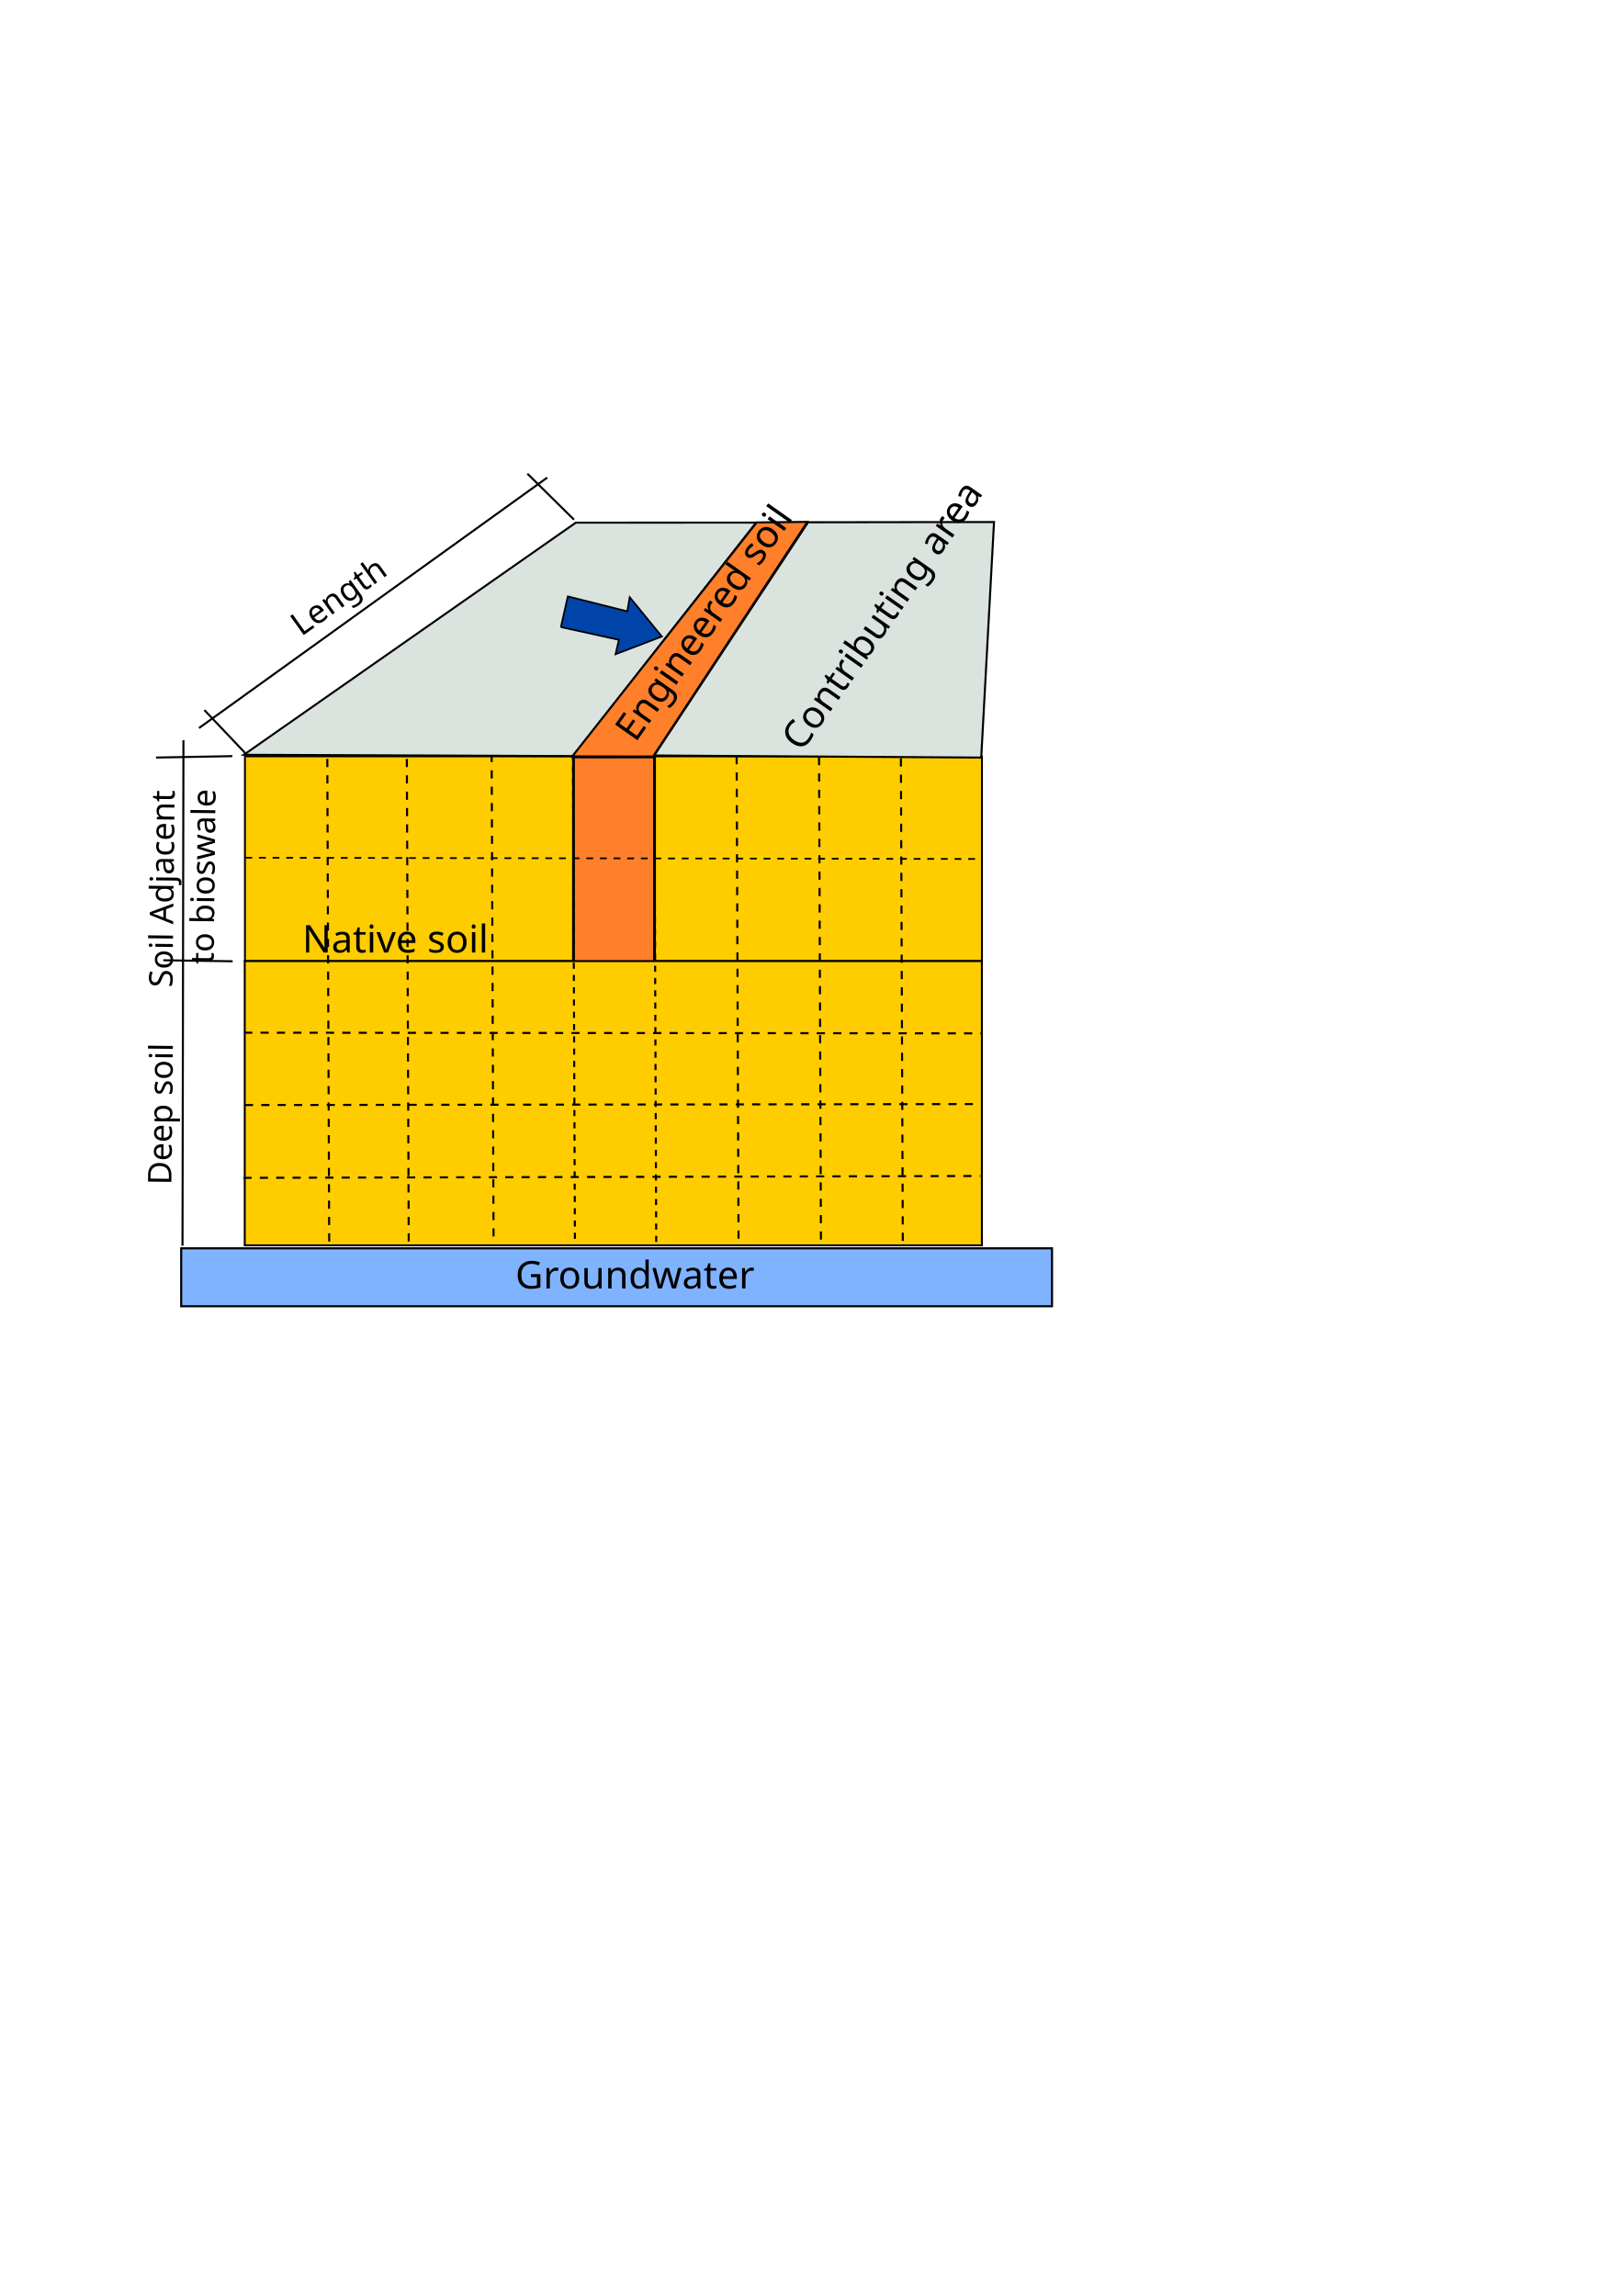
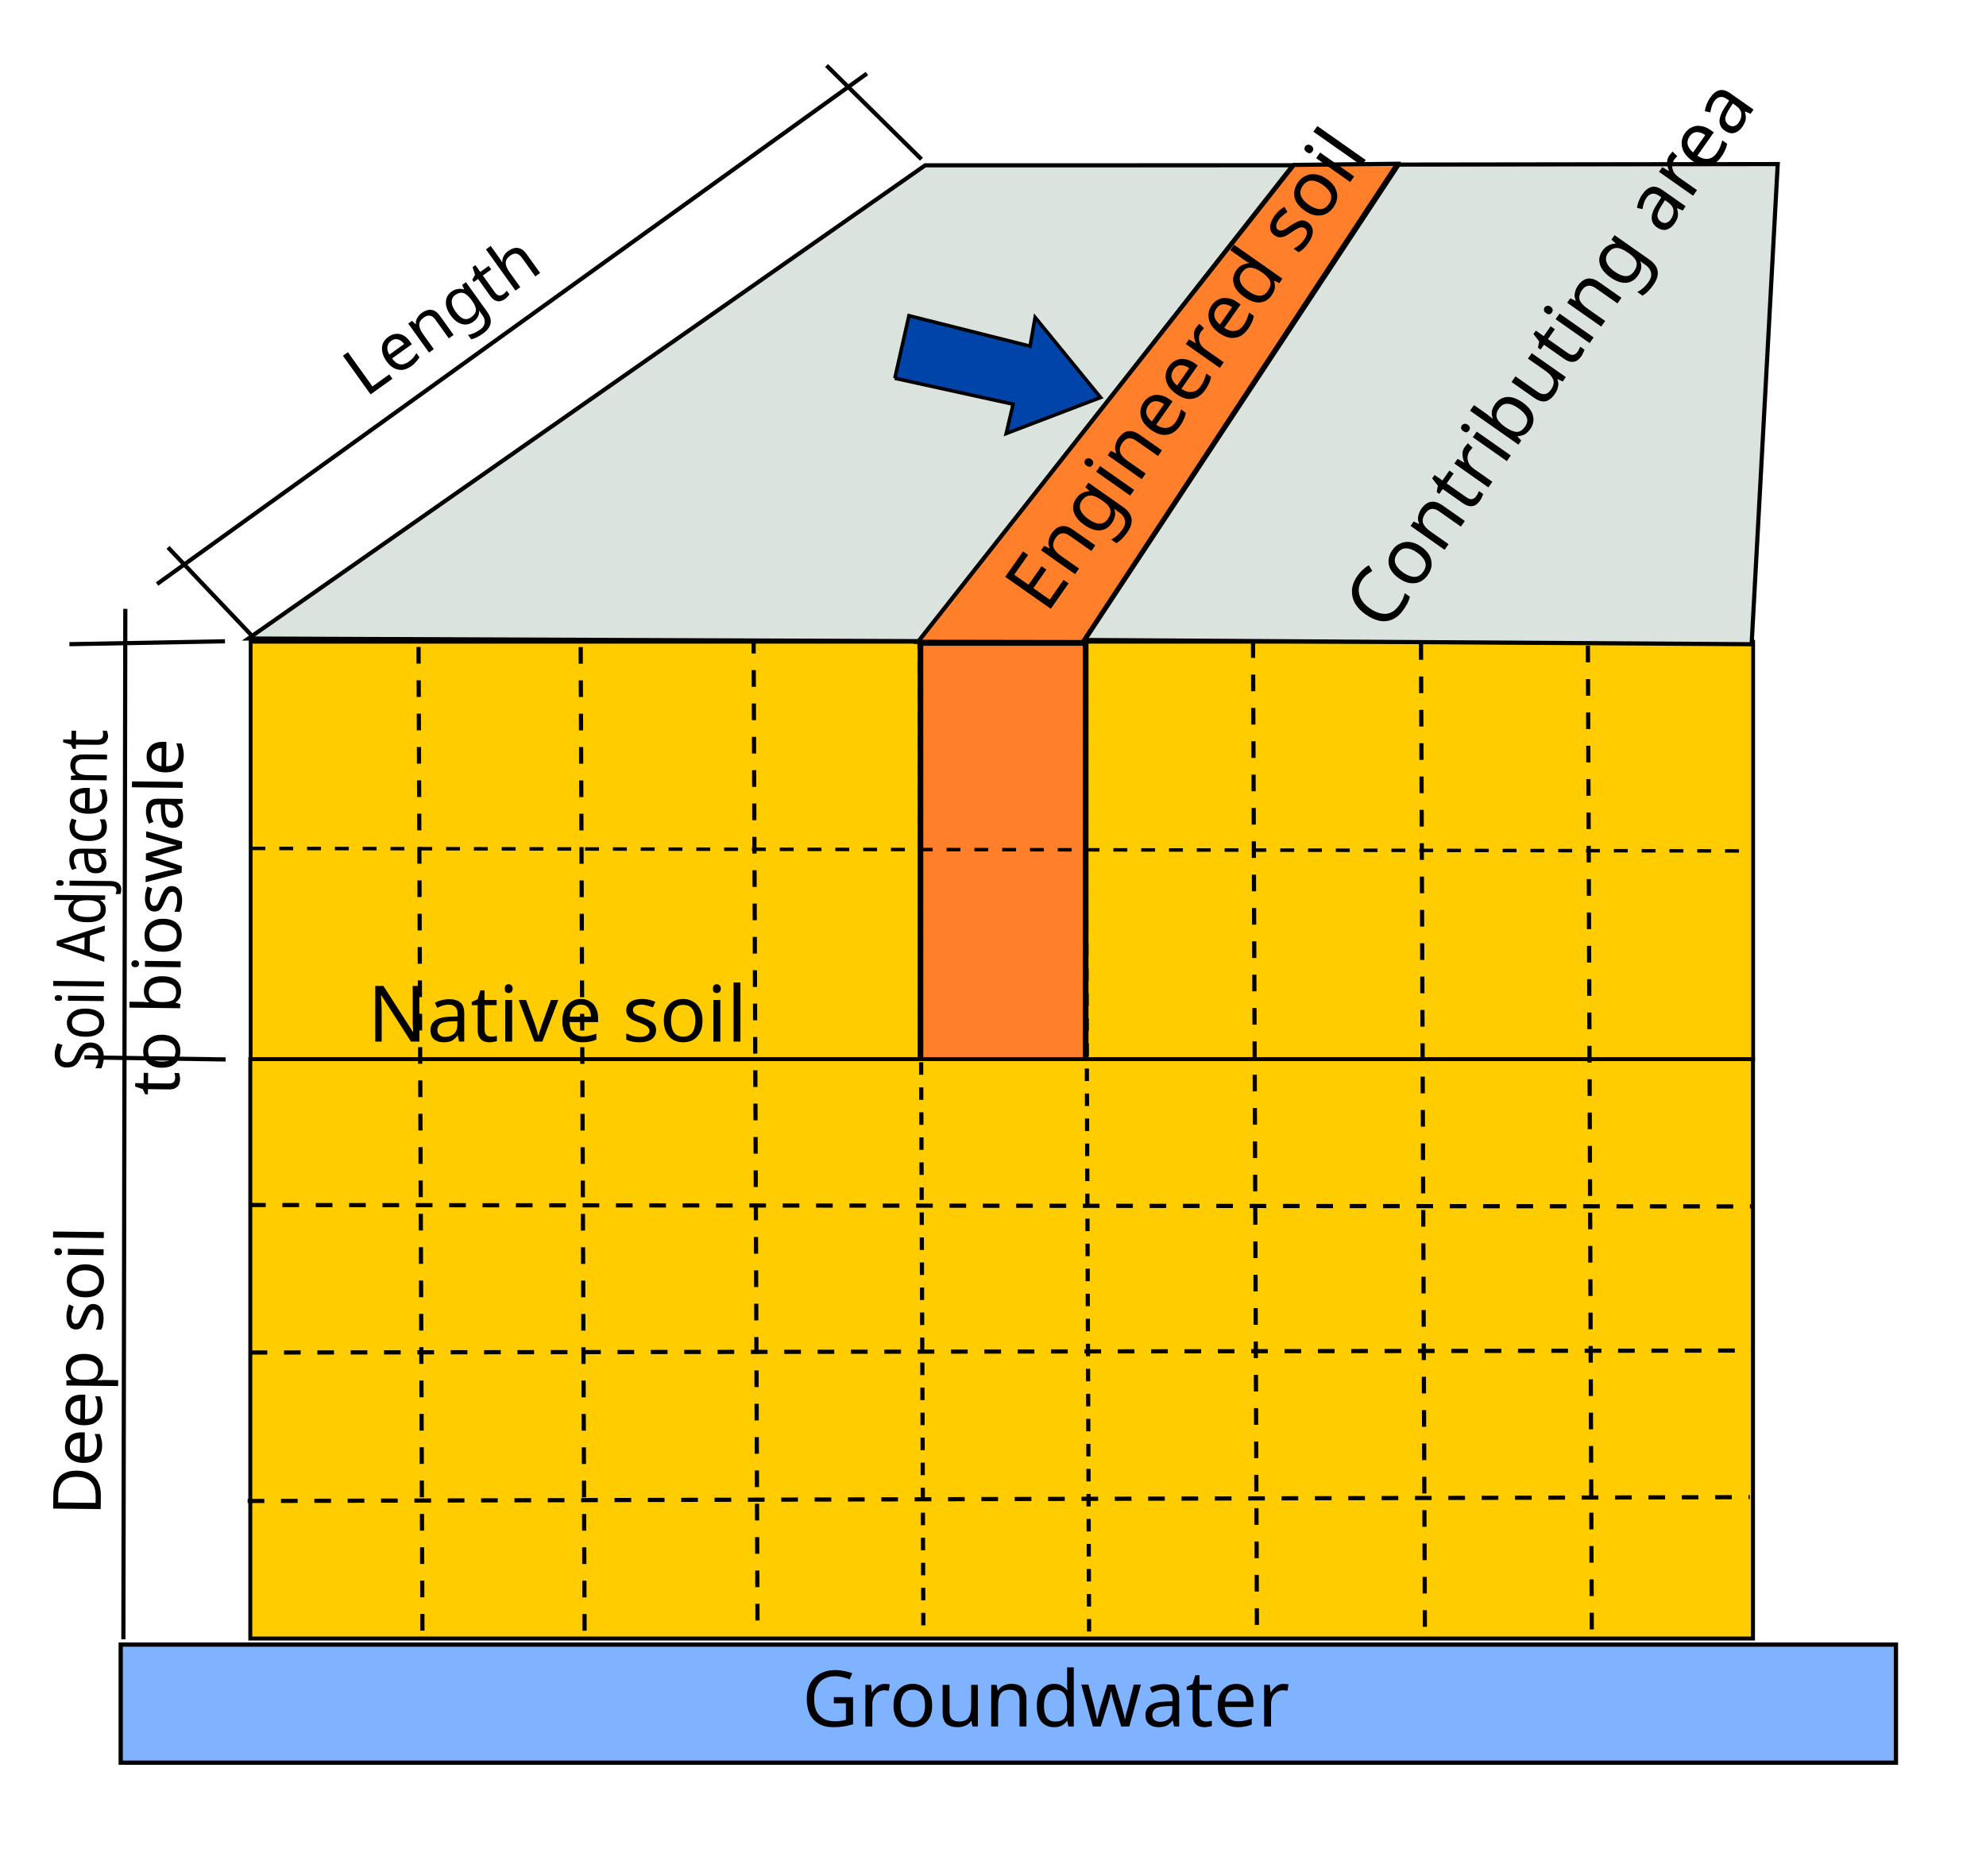
- <svg xmlns="http://www.w3.org/2000/svg" width="210mm" height="297mm" viewBox="0 0 210 297" version="1.1" id="svg40803">
+ <svg xmlns="http://www.w3.org/2000/svg" width="126mm" height="119mm" viewBox="0 0 126 119" version="1.1" id="svg40803">
  <defs id="defs40800">
    </defs>
  <g id="layer1">
-     <rect style="fill:#ffcc00;stroke:#020000;stroke-width:0.24;stroke-dasharray:none" id="rect41293-9-7" width="95.325" height="26.485" x="31.677" y="97.838" />
-     <rect style="fill:#ff7f2a;stroke:#020000;stroke-width:0.361;stroke-dasharray:none" id="rect41293" width="10.482" height="26.618" x="74.171" y="97.914" />
-     <rect style="fill:#ffcc00;stroke:#020000;stroke-width:0.251;stroke-dasharray:none" id="rect41293-9-7-2" width="95.337" height="36.769" x="31.654" y="124.322" />
-     <rect style="fill:#80b3ff;stroke:#020000;stroke-width:0.271;stroke-dasharray:none" id="rect41293-9-7-2-1" width="112.627" height="7.496" x="23.434" y="161.475" />
-     <path style="fill:none;stroke:#000000;stroke-width:0.22px;stroke-linecap:butt;stroke-linejoin:miter;stroke-opacity:1;stroke-dasharray:0.882,0.882;stroke-dashoffset:0" d="m 31.729,110.952 c 0,0 95.315,0.161 95.315,0.161" id="path42423" />
-     <path style="fill:none;stroke:#000000;stroke-width:0.265px;stroke-linecap:butt;stroke-linejoin:miter;stroke-opacity:1;stroke-dasharray:1.058,1.058;stroke-dashoffset:0" d="m 42.33,98.169 c 0,0 0.249,63.204 0.249,63.204" id="path42427" />
-     <path style="fill:none;stroke:#000000;stroke-width:0.265px;stroke-linecap:butt;stroke-linejoin:miter;stroke-opacity:1;stroke-dasharray:1.058,1.058;stroke-dashoffset:0" d="m 52.617,98.173 c 0,0 0.249,63.204 0.249,63.204" id="path42427-5" />
-     <path style="fill:none;stroke:#000000;stroke-width:0.265px;stroke-linecap:butt;stroke-linejoin:miter;stroke-dasharray:1.058, 1.058;stroke-dashoffset:0;stroke-opacity:1" d="m 63.587,97.525 c 0,0 0.249,63.204 0.249,63.204" id="path42427-4" />
-     <path style="fill:none;stroke:#000000;stroke-width:0.265px;stroke-linecap:butt;stroke-linejoin:miter;stroke-opacity:1;stroke-dasharray:0.794,0.794;stroke-dashoffset:0" d="m 74.108,97.528 c 0,0 0.249,63.204 0.249,63.204" id="path42427-5-1" />
-     <path style="fill:none;stroke:#000000;stroke-width:0.265px;stroke-linecap:butt;stroke-linejoin:miter;stroke-opacity:1;stroke-dasharray:0.794,0.794;stroke-dashoffset:0" d="m 84.624,97.923 c 0,0 0.249,63.204 0.249,63.204" id="path42427-0" />
-     <path style="fill:none;stroke:#000000;stroke-width:0.265px;stroke-linecap:butt;stroke-linejoin:miter;stroke-dasharray:1.058, 1.058;stroke-dashoffset:0;stroke-opacity:1" d="m 95.272,97.805 c 0,0 0.249,63.204 0.249,63.204" id="path42427-5-4" />
-     <path style="fill:none;stroke:#000000;stroke-width:0.265px;stroke-linecap:butt;stroke-linejoin:miter;stroke-opacity:1;stroke-dasharray:1.058,1.058;stroke-dashoffset:0" d="m 105.929,97.928 c 0,0 0.249,63.204 0.249,63.204" id="path42427-4-0" />
-     <path style="fill:none;stroke:#000000;stroke-width:0.265px;stroke-linecap:butt;stroke-linejoin:miter;stroke-dasharray:1.058, 1.058;stroke-dashoffset:0;stroke-opacity:1" d="m 116.517,98.09 c 0,0 0.249,63.204 0.249,63.204" id="path42427-5-1-8" />
-     <path style="fill:none;stroke:#000000;stroke-width:0.265px;stroke-linecap:butt;stroke-linejoin:miter;stroke-opacity:1;stroke-dasharray:1.058,1.058;stroke-dashoffset:0" d="m 31.576,133.582 c 0,0 95.317,0.091 95.317,0.091" id="path42715" />
-     <path style="fill:none;stroke:#000000;stroke-width:0.265px;stroke-linecap:butt;stroke-linejoin:miter;stroke-opacity:1;stroke-dasharray:1.058,1.058;stroke-dashoffset:0" d="m 31.675,142.943 c 0,0 95.246,-0.128 95.246,-0.128" id="path42719" />
-     <path style="fill:none;stroke:#000000;stroke-width:0.265px;stroke-linecap:butt;stroke-linejoin:miter;stroke-opacity:1;stroke-dasharray:1.058,1.058;stroke-dashoffset:0" d="m 31.486,152.362 c 0,0 95.302,-0.244 95.302,-0.244" id="path42723" />
-     <path style="fill:#dbe3de;stroke:#000000;stroke-width:0.263px;stroke-linecap:butt;stroke-linejoin:miter;stroke-opacity:1" d="m 31.536,97.634 c 0,0 42.936,-30.027 42.936,-30.027 0,0 23.322,-0.004 23.322,-0.004 0,0 -23.697,30.198 -23.697,30.198 0,0 -42.561,-0.167 -42.561,-0.167 z" id="path42727" />
-     <path style="fill:#dbe3de;stroke:#000000;stroke-width:0.264px;stroke-linecap:butt;stroke-linejoin:miter;stroke-opacity:1" d="m 84.606,97.727 c 0,0 19.909,-30.168 19.909,-30.168 0,0 24.046,-0.033 24.046,-0.033 0,0 -1.655,30.469 -1.655,30.469 0,0 -42.3,-0.269 -42.3,-0.269 z" id="path42727-1" />
-     <path style="fill:#ff7f2a;fill-opacity:1;stroke:#000000;stroke-width:0.264px;stroke-linecap:butt;stroke-linejoin:miter;stroke-opacity:1" d="m 74.014,97.842 c 0,0 10.45,0.017 10.45,0.017 0,0 19.954,-30.351 19.954,-30.351 0,0 -6.552,0.072 -6.552,0.072 0,0 -23.852,30.262 -23.852,30.262 z" id="path42883" />
-     <text xml:space="preserve" style="font-size:4.939px;line-height:1.25;font-family:Padauk;-inkscape-font-specification:Padauk;letter-spacing:0px;word-spacing:0px;stroke-width:0.265" x="39.101" y="123.209" id="text43303">
-       <tspan id="tspan43301" style="font-size:4.939px;stroke-width:0.265" x="39.101" y="123.209">Native soil</tspan>
+     <rect style="fill:#ffcc00;stroke:#020000;stroke-width:0.24;stroke-dasharray:none" id="rect41293-9-7" width="95.325" height="26.485" x="15.903" y="40.723" />
+     <rect style="fill:#ff7f2a;stroke:#020000;stroke-width:0.361;stroke-dasharray:none" id="rect41293" width="10.482" height="26.618" x="58.397" y="40.799" />
+     <rect style="fill:#ffcc00;stroke:#020000;stroke-width:0.251;stroke-dasharray:none" id="rect41293-9-7-2" width="95.337" height="36.769" x="15.88" y="67.207" />
+     <rect style="fill:#80b3ff;stroke:#020000;stroke-width:0.271;stroke-dasharray:none" id="rect41293-9-7-2-1" width="112.627" height="7.496" x="7.659" y="104.359" />
+     <path style="fill:none;stroke:#000000;stroke-width:0.22px;stroke-linecap:butt;stroke-linejoin:miter;stroke-dasharray:0.882, 0.882;stroke-dashoffset:0;stroke-opacity:1" d="m 15.954,53.837 c 0,0 95.315,0.161 95.315,0.161" id="path42423" />
+     <path style="fill:none;stroke:#000000;stroke-width:0.265px;stroke-linecap:butt;stroke-linejoin:miter;stroke-dasharray:1.058, 1.058;stroke-dashoffset:0;stroke-opacity:1" d="m 26.555,41.054 c 0,0 0.249,63.204 0.249,63.204" id="path42427" />
+     <path style="fill:none;stroke:#000000;stroke-width:0.265px;stroke-linecap:butt;stroke-linejoin:miter;stroke-dasharray:1.058, 1.058;stroke-dashoffset:0;stroke-opacity:1" d="m 36.842,41.058 c 0,0 0.249,63.204 0.249,63.204" id="path42427-5" />
+     <path style="fill:none;stroke:#000000;stroke-width:0.265px;stroke-linecap:butt;stroke-linejoin:miter;stroke-dasharray:1.058, 1.058;stroke-dashoffset:0;stroke-opacity:1" d="m 47.812,40.409 c 0,0 0.249,63.204 0.249,63.204" id="path42427-4" />
+     <path style="fill:none;stroke:#000000;stroke-width:0.265px;stroke-linecap:butt;stroke-linejoin:miter;stroke-dasharray:0.794, 0.794;stroke-dashoffset:0;stroke-opacity:1" d="m 58.334,40.413 c 0,0 0.249,63.204 0.249,63.204" id="path42427-5-1" />
+     <path style="fill:none;stroke:#000000;stroke-width:0.265px;stroke-linecap:butt;stroke-linejoin:miter;stroke-dasharray:0.794, 0.794;stroke-dashoffset:0;stroke-opacity:1" d="m 68.849,40.807 c 0,0 0.249,63.204 0.249,63.204" id="path42427-0" />
+     <path style="fill:none;stroke:#000000;stroke-width:0.265px;stroke-linecap:butt;stroke-linejoin:miter;stroke-dasharray:1.058, 1.058;stroke-dashoffset:0;stroke-opacity:1" d="m 79.497,40.689 c 0,0 0.249,63.204 0.249,63.204" id="path42427-5-4" />
+     <path style="fill:none;stroke:#000000;stroke-width:0.265px;stroke-linecap:butt;stroke-linejoin:miter;stroke-dasharray:1.058, 1.058;stroke-dashoffset:0;stroke-opacity:1" d="m 90.154,40.812 c 0,0 0.249,63.204 0.249,63.204" id="path42427-4-0" />
+     <path style="fill:none;stroke:#000000;stroke-width:0.265px;stroke-linecap:butt;stroke-linejoin:miter;stroke-dasharray:1.058, 1.058;stroke-dashoffset:0;stroke-opacity:1" d="m 100.743,40.975 c 0,0 0.249,63.204 0.249,63.204" id="path42427-5-1-8" />
+     <path style="fill:none;stroke:#000000;stroke-width:0.265px;stroke-linecap:butt;stroke-linejoin:miter;stroke-dasharray:1.058, 1.058;stroke-dashoffset:0;stroke-opacity:1" d="m 15.801,76.466 c 0,0 95.317,0.091 95.317,0.091" id="path42715" />
+     <path style="fill:none;stroke:#000000;stroke-width:0.265px;stroke-linecap:butt;stroke-linejoin:miter;stroke-dasharray:1.058, 1.058;stroke-dashoffset:0;stroke-opacity:1" d="m 15.9,85.828 c 0,0 95.246,-0.128 95.246,-0.128" id="path42719" />
+     <path style="fill:none;stroke:#000000;stroke-width:0.265px;stroke-linecap:butt;stroke-linejoin:miter;stroke-dasharray:1.058, 1.058;stroke-dashoffset:0;stroke-opacity:1" d="m 15.711,95.247 c 0,0 95.302,-0.244 95.302,-0.244" id="path42723" />
+     <path style="fill:#dbe3de;stroke:#000000;stroke-width:0.263px;stroke-linecap:butt;stroke-linejoin:miter;stroke-opacity:1" d="m 15.761,40.518 c 0,0 42.936,-30.027 42.936,-30.027 0,0 23.322,-0.004 23.322,-0.004 0,0 -23.697,30.198 -23.697,30.198 0,0 -42.561,-0.167 -42.561,-0.167 z" id="path42727" />
+     <path style="fill:#dbe3de;stroke:#000000;stroke-width:0.264px;stroke-linecap:butt;stroke-linejoin:miter;stroke-opacity:1" d="m 68.831,40.612 c 0,0 19.909,-30.168 19.909,-30.168 0,0 24.046,-0.033 24.046,-0.033 0,0 -1.655,30.469 -1.655,30.469 0,0 -42.3,-0.269 -42.3,-0.269 z" id="path42727-1" />
+     <path style="fill:#ff7f2a;fill-opacity:1;stroke:#000000;stroke-width:0.264px;stroke-linecap:butt;stroke-linejoin:miter;stroke-opacity:1" d="m 58.24,40.727 c 0,0 10.45,0.017 10.45,0.017 0,0 19.954,-30.351 19.954,-30.351 0,0 -6.552,0.072 -6.552,0.072 0,0 -23.852,30.262 -23.852,30.262 z" id="path42883" />
+     <text xml:space="preserve" style="font-size:4.939px;line-height:1.25;font-family:Padauk;-inkscape-font-specification:Padauk;letter-spacing:0px;word-spacing:0px;stroke-width:0.265" x="23.326" y="66.093" id="text43303">
+       <tspan id="tspan43301" style="font-size:4.939px;stroke-width:0.265" x="23.326" y="66.093">Native soil</tspan>
    </text>
-     <text xml:space="preserve" style="font-size:4.939px;line-height:1.25;font-family:Padauk;-inkscape-font-specification:Padauk;letter-spacing:0px;word-spacing:0px;stroke-width:0.265" x="-31.518" y="122.478" id="text43303-6" transform="rotate(-54.94689)">
-       <tspan id="tspan43301-6" style="font-size:4.939px;stroke-width:0.265" x="-31.518" y="122.478">Engineered soil</tspan>
+     <text xml:space="preserve" style="font-size:4.939px;line-height:1.25;font-family:Padauk;-inkscape-font-specification:Padauk;letter-spacing:0px;word-spacing:0px;stroke-width:0.265" x="6.178" y="76.761" id="text43303-6" transform="rotate(-54.94689)">
+       <tspan id="tspan43301-6" style="font-style:normal;font-variant:normal;font-weight:normal;font-stretch:normal;font-size:4.939px;font-family:sans-serif;-inkscape-font-specification:sans-serif;stroke-width:0.265" x="6.178" y="76.761">Engineered soil</tspan>
    </text>
-     <text xml:space="preserve" style="font-size:4.939px;line-height:1.25;font-family:Padauk;-inkscape-font-specification:Padauk;letter-spacing:0px;word-spacing:0px;stroke-width:0.265" x="66.661" y="166.67" id="text43303-2">
-       <tspan id="tspan43301-1" style="font-size:4.939px;stroke-width:0.265" x="66.661" y="166.67">Groundwater</tspan>
+     <text xml:space="preserve" style="font-size:4.939px;line-height:1.25;font-family:Padauk;-inkscape-font-specification:Padauk;letter-spacing:0px;word-spacing:0px;stroke-width:0.265" x="50.886" y="109.555" id="text43303-2">
+       <tspan id="tspan43301-1" style="font-style:normal;font-variant:normal;font-weight:normal;font-stretch:normal;font-size:4.939px;font-family:sans-serif;-inkscape-font-specification:sans-serif;stroke-width:0.265" x="50.886" y="109.555">Groundwater</tspan>
    </text>
-     <path style="fill:none;stroke:#000000;stroke-width:0.265px;stroke-linecap:butt;stroke-linejoin:miter;stroke-opacity:1" d="m 30.048,97.81 c 0,0 -9.87,0.183 -9.87,0.183" id="path43419" />
-     <path style="fill:none;stroke:#000000;stroke-width:0.265px;stroke-linecap:butt;stroke-linejoin:miter;stroke-opacity:1" d="m 30.089,124.345 c 0,0 -8.962,-0.131 -8.962,-0.131" id="path43423" />
-     <path style="fill:none;stroke:#000000;stroke-width:0.265px;stroke-linecap:butt;stroke-linejoin:miter;stroke-opacity:1" d="m 23.726,95.75 c 0,0 -0.123,65.388 -0.123,65.388" id="path43427" />
-     <text xml:space="preserve" style="font-size:4.233px;line-height:1.25;font-family:Padauk;-inkscape-font-specification:Padauk;text-align:center;letter-spacing:0px;word-spacing:0px;text-anchor:middle;stroke-width:0.265" x="-110.319" y="23.749" id="text43303-9" transform="rotate(-89.34851)">
-       <tspan id="tspan43301-64" style="font-size:4.233px;text-align:center;text-anchor:middle;stroke-width:0.265" x="-110.319" y="23.749">Soil Adjacent </tspan>
-       <tspan style="font-size:4.233px;text-align:center;text-anchor:middle;stroke-width:0.265" x="-110.319" y="29.041" id="tspan43488">to bioswale</tspan>
+     <path style="fill:none;stroke:#000000;stroke-width:0.265px;stroke-linecap:butt;stroke-linejoin:miter;stroke-opacity:1" d="m 14.273,40.694 c 0,0 -9.87,0.183 -9.87,0.183" id="path43419" />
+     <path style="fill:none;stroke:#000000;stroke-width:0.265px;stroke-linecap:butt;stroke-linejoin:miter;stroke-opacity:1" d="m 14.315,67.229 c 0,0 -8.962,-0.131 -8.962,-0.131" id="path43423" />
+     <path style="fill:none;stroke:#000000;stroke-width:0.265px;stroke-linecap:butt;stroke-linejoin:miter;stroke-opacity:1" d="m 7.951,38.635 c 0,0 -0.123,65.388 -0.123,65.388" id="path43427" />
+     <text xml:space="preserve" style="font-size:3.903px;line-height:1.25;font-family:Padauk;-inkscape-font-specification:Padauk;text-align:center;letter-spacing:0px;word-spacing:0px;text-anchor:middle;stroke-width:0.244" x="-57.851" y="6.852" id="text43303-9" transform="matrix(0.0123343,-0.9217954,1.084699,0.0104819,0,0)">
+       <tspan id="tspan43301-64" style="font-style:normal;font-variant:normal;font-weight:normal;font-stretch:normal;font-size:3.903px;font-family:sans-serif;-inkscape-font-specification:sans-serif;text-align:center;text-anchor:middle;stroke-width:0.244" x="-57.851" y="6.852">Soil Adjacent </tspan>
+       <tspan style="font-style:normal;font-variant:normal;font-weight:normal;font-stretch:normal;font-size:3.903px;font-family:sans-serif;-inkscape-font-specification:sans-serif;text-align:center;text-anchor:middle;stroke-width:0.244" x="-57.851" y="11.73" id="tspan43488" />
    </text>
-     <text xml:space="preserve" style="font-size:4.233px;line-height:1.25;font-family:Padauk;-inkscape-font-specification:Padauk;text-align:center;letter-spacing:0px;word-spacing:0px;text-anchor:middle;stroke-width:0.265" x="-141.099" y="23.899" id="text43303-9-8" transform="rotate(-89.34851)">
-       <tspan style="font-size:4.233px;text-align:center;text-anchor:middle;stroke-width:0.265" x="-141.099" y="23.899" id="tspan43488-8">Deep soil</tspan>
+     <text xml:space="preserve" style="font-size:4.233px;line-height:1.25;font-family:Padauk;-inkscape-font-specification:Padauk;text-align:center;letter-spacing:0px;word-spacing:0px;text-anchor:middle;stroke-width:0.265" x="-84.167" y="7.476" id="text43303-9-8" transform="rotate(-89.34851)">
+       <tspan style="font-style:normal;font-variant:normal;font-weight:normal;font-stretch:normal;font-size:4.233px;font-family:sans-serif;-inkscape-font-specification:sans-serif;text-align:center;text-anchor:middle;stroke-width:0.265" x="-84.167" y="7.476" id="tspan43488-8">Deep soil</tspan>
    </text>
-     <path style="fill:#0044aa;stroke:#000000;stroke-width:0.225px;stroke-linecap:butt;stroke-linejoin:miter;stroke-opacity:1" d="m 72.545,81.118 c 0,0 7.505,1.645 7.505,1.645 0,0 -0.437,1.861 -0.437,1.861 0,0 5.987,-2.286 5.987,-2.286 0,0 -4.153,-5.082 -4.153,-5.082 0,0 -0.32,1.826 -0.32,1.826 0,0 -7.685,-1.933 -7.685,-1.933 0,0 -0.896,3.969 -0.896,3.969 z" id="path44359" />
-     <text xml:space="preserve" style="font-size:4.939px;line-height:1.25;font-family:Padauk;-inkscape-font-specification:Padauk;letter-spacing:0px;word-spacing:0px;stroke-width:0.265" x="-20.151" y="140.784" id="text43303-6-1" transform="rotate(-54.94689)">
-       <tspan id="tspan43301-6-0" style="font-size:4.939px;stroke-width:0.265" x="-20.151" y="140.784">Contributing area</tspan>
+     <path style="fill:#0044aa;stroke:#000000;stroke-width:0.225px;stroke-linecap:butt;stroke-linejoin:miter;stroke-opacity:1" d="m 56.771,24.003 c 0,0 7.505,1.645 7.505,1.645 0,0 -0.437,1.861 -0.437,1.861 0,0 5.987,-2.286 5.987,-2.286 0,0 -4.153,-5.082 -4.153,-5.082 0,0 -0.32,1.826 -0.32,1.826 0,0 -7.685,-1.933 -7.685,-1.933 0,0 -0.896,3.969 -0.896,3.969 z" id="path44359" />
+     <text xml:space="preserve" style="font-size:4.939px;line-height:1.25;font-family:Padauk;-inkscape-font-specification:Padauk;letter-spacing:0px;word-spacing:0px;stroke-width:0.265" x="17.545" y="95.067" id="text43303-6-1" transform="rotate(-54.94689)">
+       <tspan id="tspan43301-6-0" style="font-style:normal;font-variant:normal;font-weight:normal;font-stretch:normal;font-size:4.939px;font-family:sans-serif;-inkscape-font-specification:sans-serif;stroke-width:0.265" x="17.545" y="95.067">Contributing area</tspan>
    </text>
-     <path style="fill:none;stroke:#000000;stroke-width:0.265px;stroke-linecap:butt;stroke-linejoin:miter;stroke-opacity:1" d="m 74.235,67.221 c 0,0 -6.02,-5.947 -6.02,-5.947" id="path44420" />
-     <path style="fill:none;stroke:#000000;stroke-width:0.265px;stroke-linecap:butt;stroke-linejoin:miter;stroke-opacity:1" d="m 31.727,97.426 c 0,0 -5.293,-5.575 -5.293,-5.575" id="path44424" />
-     <path style="fill:none;stroke:#000000;stroke-width:0.265px;stroke-linecap:butt;stroke-linejoin:miter;stroke-opacity:1" d="m 25.739,94.176 c 0,0 45.034,-32.393 45.034,-32.393" id="path44428" />
-     <text xml:space="preserve" style="font-size:4.233px;line-height:1.25;font-family:Padauk;-inkscape-font-specification:Padauk;text-align:center;letter-spacing:0px;word-spacing:0px;text-anchor:middle;stroke-width:0.265" x="-6.579" y="89.654" id="text43303-9-2" transform="rotate(-35.62227)">
-       <tspan style="font-size:4.233px;text-align:center;text-anchor:middle;stroke-width:0.265" x="-6.579" y="89.654" id="tspan43488-9">Length</tspan>
+     <path style="fill:none;stroke:#000000;stroke-width:0.265px;stroke-linecap:butt;stroke-linejoin:miter;stroke-opacity:1" d="m 58.46,10.105 c 0,0 -6.02,-5.947 -6.02,-5.947" id="path44420" />
+     <path style="fill:none;stroke:#000000;stroke-width:0.265px;stroke-linecap:butt;stroke-linejoin:miter;stroke-opacity:1" d="m 15.952,40.311 c 0,0 -5.293,-5.575 -5.293,-5.575" id="path44424" />
+     <path style="fill:none;stroke:#000000;stroke-width:0.265px;stroke-linecap:butt;stroke-linejoin:miter;stroke-opacity:1" d="m 9.965,37.061 c 0,0 45.034,-32.393 45.034,-32.393" id="path44428" />
+     <text xml:space="preserve" style="font-size:4.233px;line-height:1.25;font-family:Padauk;-inkscape-font-specification:Padauk;text-align:center;letter-spacing:0px;word-spacing:0px;text-anchor:middle;stroke-width:0.265" x="13.864" y="34.038" id="text43303-9-2" transform="rotate(-35.62227)">
+       <tspan style="font-style:normal;font-variant:normal;font-weight:normal;font-stretch:normal;font-size:4.233px;font-family:sans-serif;-inkscape-font-specification:sans-serif;text-align:center;text-anchor:middle;stroke-width:0.265" x="13.864" y="34.038" id="tspan43488-9">Length</tspan>
+     </text>
+     <text xml:space="preserve" style="font-style:normal;font-variant:normal;font-weight:normal;font-stretch:normal;font-size:9.878px;font-family:sans-serif;-inkscape-font-specification:sans-serif;text-align:center;text-anchor:middle;fill:#fefefe;stroke:#000000;stroke-width:0.265" x="-19.038" y="80.505" id="text3358">
+       <tspan id="tspan3356" style="stroke-width:0.265" x="-19.038" y="80.505" />
+     </text>
+     <text xml:space="preserve" style="font-size:4.233px;line-height:1.25;font-family:Padauk;-inkscape-font-specification:Padauk;text-align:center;letter-spacing:0px;word-spacing:0px;text-anchor:middle;stroke-width:0.265" x="-54.214" y="12.16" id="text43303-9-9" transform="rotate(-89.34851)">
+       <tspan id="tspan43301-64-0" style="font-style:normal;font-variant:normal;font-weight:normal;font-stretch:normal;font-size:4.233px;font-family:sans-serif;-inkscape-font-specification:sans-serif;text-align:center;text-anchor:middle;stroke-width:0.265" x="-54.214" y="12.16">to bioswale</tspan>
+       <tspan style="font-style:normal;font-variant:normal;font-weight:normal;font-stretch:normal;font-size:4.233px;font-family:sans-serif;-inkscape-font-specification:sans-serif;text-align:center;text-anchor:middle;stroke-width:0.265" x="-54.214" y="17.452" id="tspan43488-5" />
    </text>
  </g>
</svg>
